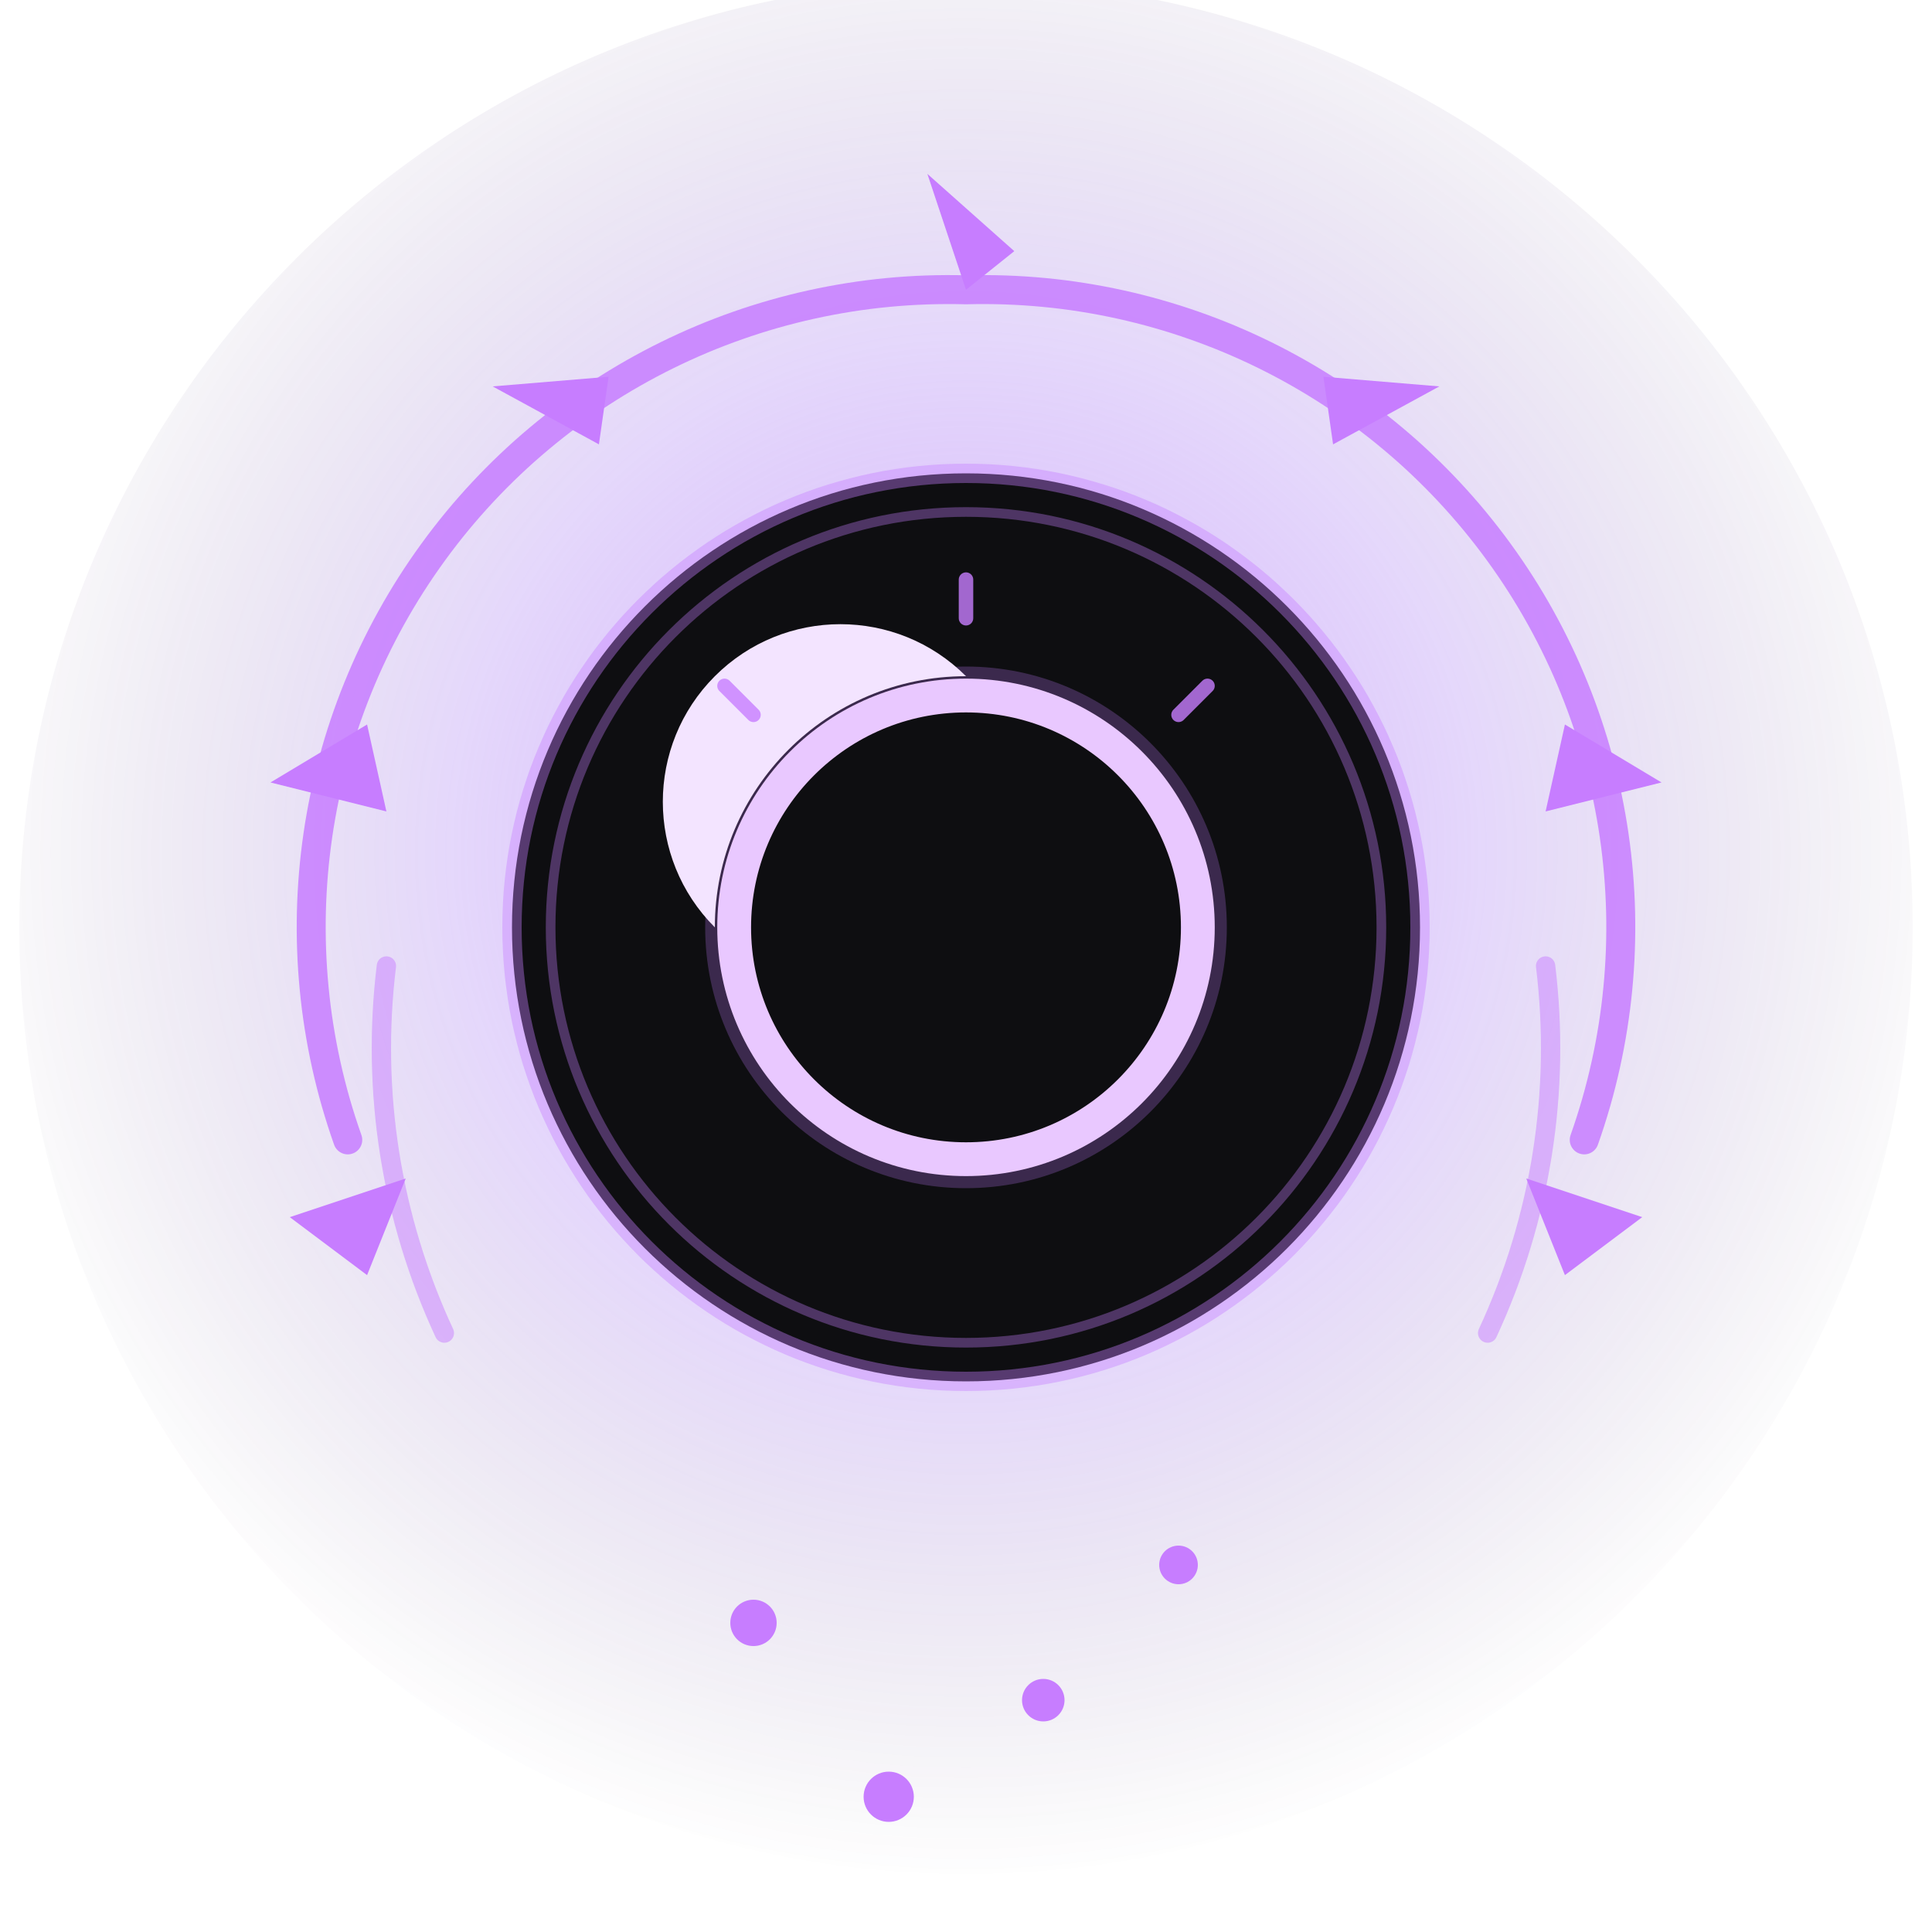
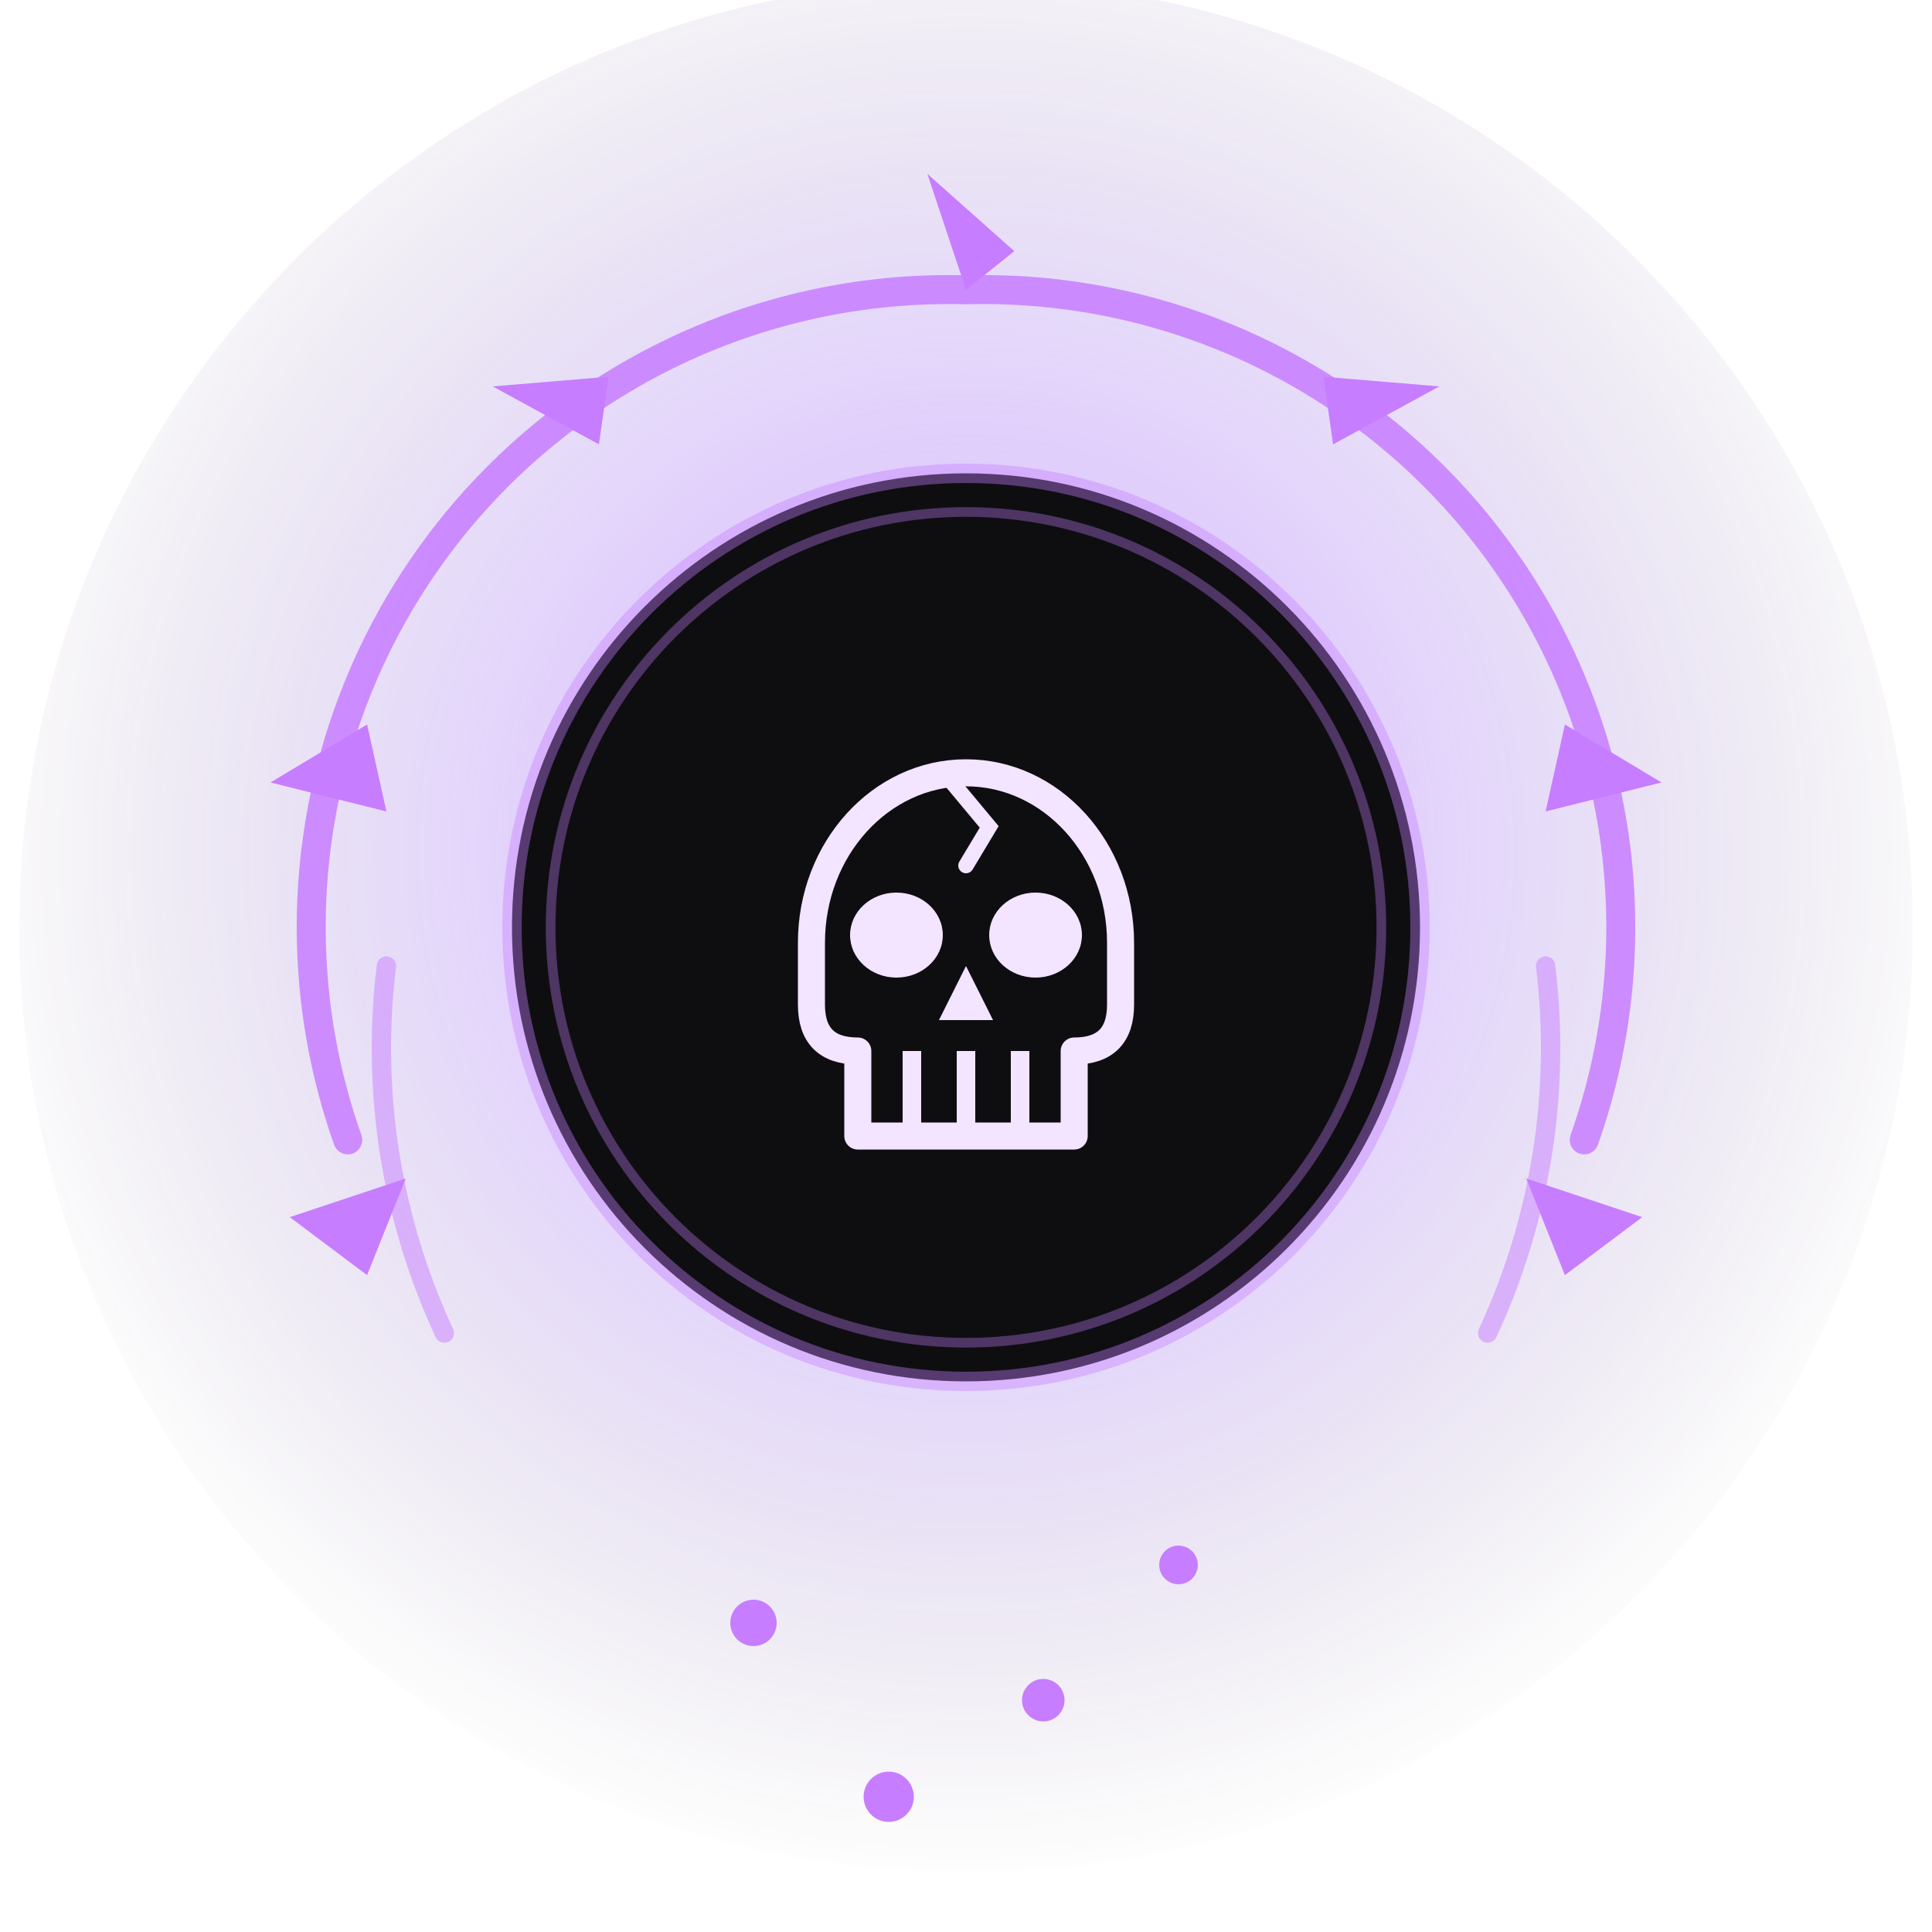
- <svg xmlns="http://www.w3.org/2000/svg" viewBox="0 0 200 200" role="img" aria-label="Black motif: a badge of decay — an eclipsed disc, wrapped in thorns with ink dripping below">
+ <svg xmlns="http://www.w3.org/2000/svg" viewBox="0 0 200 200" role="img" aria-label="Black motif: a badge of decay — a skull drawn in line, wrapped in thorns with ink dripping below">
  <defs>
    <radialGradient id="k-glow" cx="50%" cy="46%" r="55%">
      <stop offset="0" stop-color="#c77dff" stop-opacity="0.5" />
      <stop offset="0.5" stop-color="#7c3aed" stop-opacity="0.2" />
      <stop offset="1" stop-color="#2e1a47" stop-opacity="0" />
    </radialGradient>
    <linearGradient id="k-drip" x1="0" y1="0" x2="0" y2="1">
      <stop offset="0" stop-color="#c77dff" stop-opacity="0.9" />
      <stop offset="1" stop-color="#7c3aed" stop-opacity="0" />
    </linearGradient>
  </defs>
  <circle cx="100" cy="96" r="98" fill="url(#k-glow)" />
  <g fill="none" stroke="#c77dff" stroke-linecap="round">
    <path d="M36 118 A66 66 0 0 1 100 30 A66 66 0 0 1 164 118" stroke-width="3" opacity="0.85" />
    <path d="M46 138 A70 70 0 0 1 40 100" stroke-width="2" opacity="0.5" />
    <path d="M154 138 A70 70 0 0 0 160 100" stroke-width="2" opacity="0.5" />
  </g>
  <g fill="#c77dff">
    <path d="M100 30 l-4 -12 l9 8 z" />
    <path d="M62 46 l-11 -6 l12 -1 z" />
    <path d="M138 46 l11 -6 l-12 -1 z" />
    <path d="M40 84 l-12 -3 l10 -6 z" />
    <path d="M160 84 l12 -3 l-10 -6 z" />
    <path d="M42 122 l-12 4 l8 6 z" />
    <path d="M158 122 l12 4 l-8 6 z" />
  </g>
  <g fill="none" stroke="url(#k-drip)" stroke-width="3" stroke-linecap="round">
    <path d="M78 140 v 26" />
    <path d="M92 144 v 40" />
    <path d="M108 144 v 30" />
    <path d="M122 140 v 20" />
  </g>
  <g fill="#c77dff">
    <circle cx="78" cy="168" r="2.4" />
    <circle cx="92" cy="186" r="2.6" />
    <circle cx="108" cy="176" r="2.2" />
    <circle cx="122" cy="162" r="2" />
  </g>
  <circle cx="100" cy="96" r="47" fill="#0e0e11" stroke="#c77dff" stroke-opacity="0.4" stroke-width="2" />
  <circle cx="100" cy="96" r="43" fill="none" stroke="#c77dff" stroke-width="1" opacity="0.35" />
-   <circle cx="100" cy="96" r="27" fill="#c77dff" fill-opacity="0.25" />
-   <circle cx="100" cy="96" r="24" fill="#0e0e11" stroke="#e9c8ff" stroke-width="3.5" />
-   <path d="M74 96 A26 26 0 0 1 100 70 A17 17 0 0 0 74 96 Z" fill="#f3e4ff" />
-   <g stroke="#c77dff" stroke-width="1.5" stroke-linecap="round" opacity="0.8">
-     <path d="M100 64 V60" />
-     <path d="M122 74 l3 -3" />
-     <path d="M78 74 l-3 -3" />
+   <g transform="translate(60 56) scale(0.8)" color="#f3e4ff">
+     <path d="M30 52 A20 22 0 1 1 70 52 V60 Q70 66 64 66 V77 H36 V66 Q30 66 30 60 Z" fill="none" stroke="currentColor" stroke-width="3.5" stroke-linejoin="round" />
+     <path d="M43 66 V77 M50 66 V77 M57 66 V77" stroke="currentColor" stroke-width="2.4" />
+     <ellipse cx="41" cy="51" rx="6" ry="5.5" fill="currentColor" />
+     <ellipse cx="59" cy="51" rx="6" ry="5.5" fill="currentColor" />
+     <path d="M50 55 l-3.5 7 h7 z" fill="currentColor" />
+     <path d="M48 31 l5 6 l-3 5" fill="none" stroke="currentColor" stroke-width="2" stroke-linecap="round" />
  </g>
</svg>
